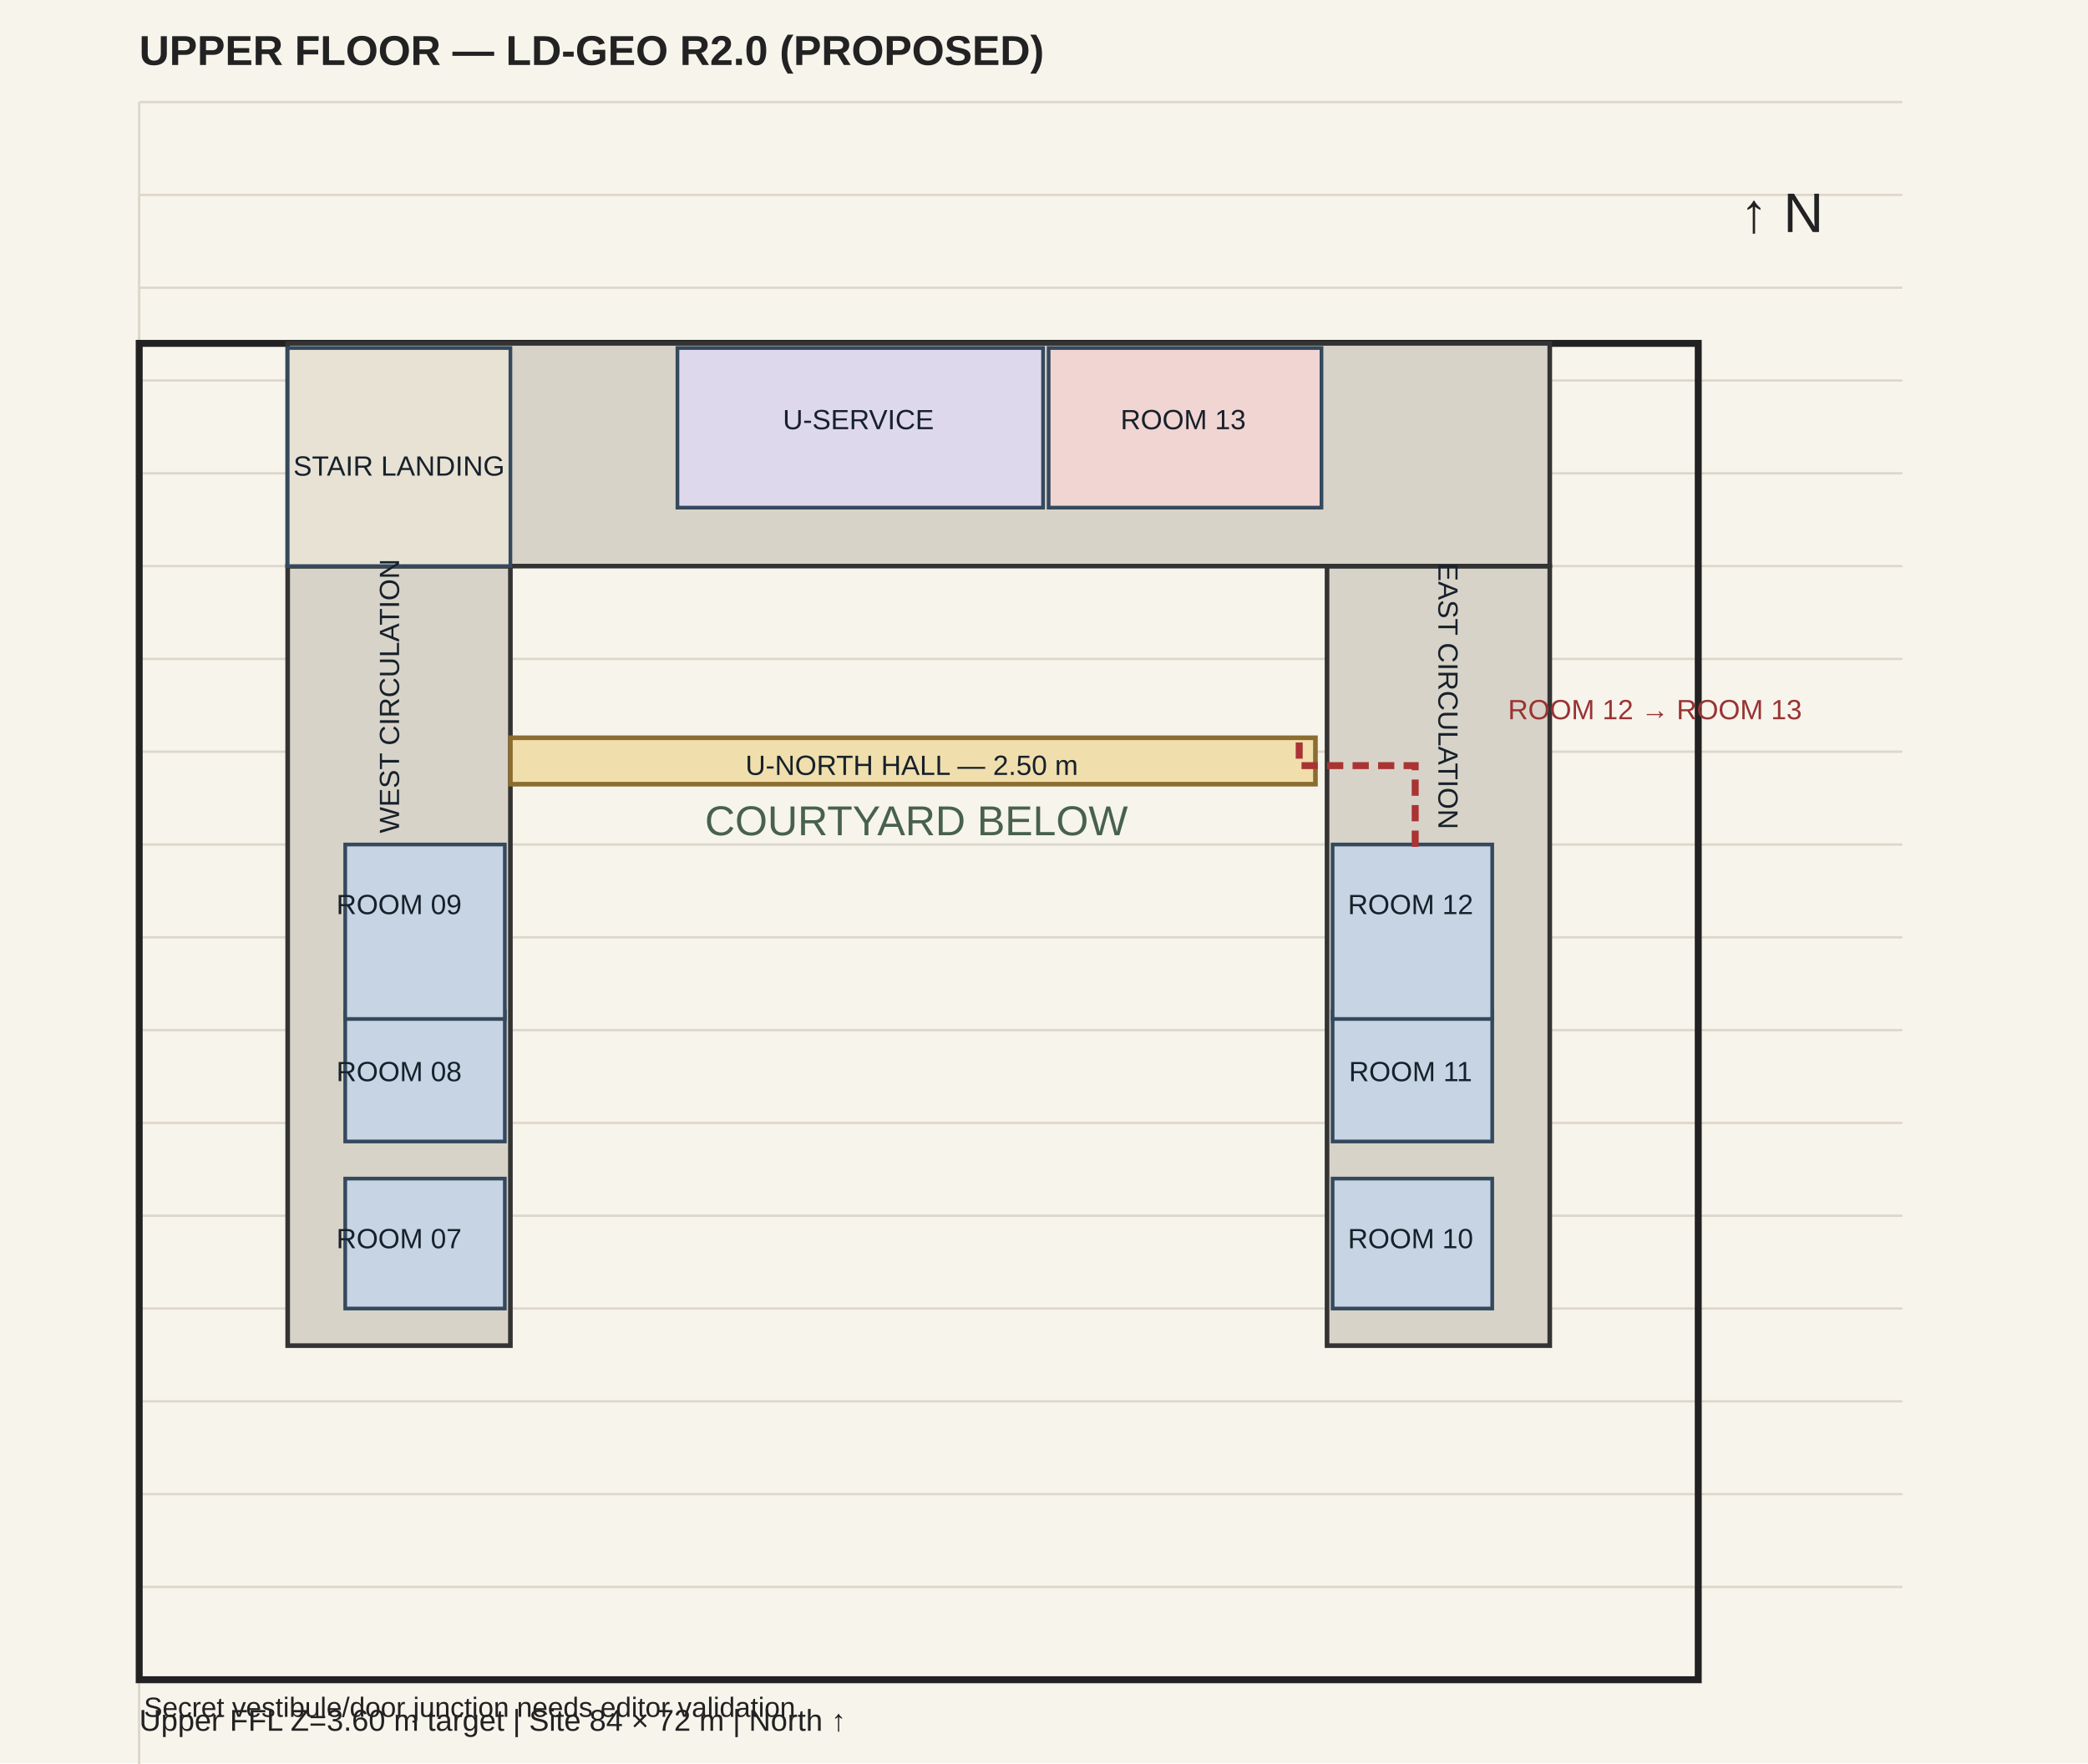
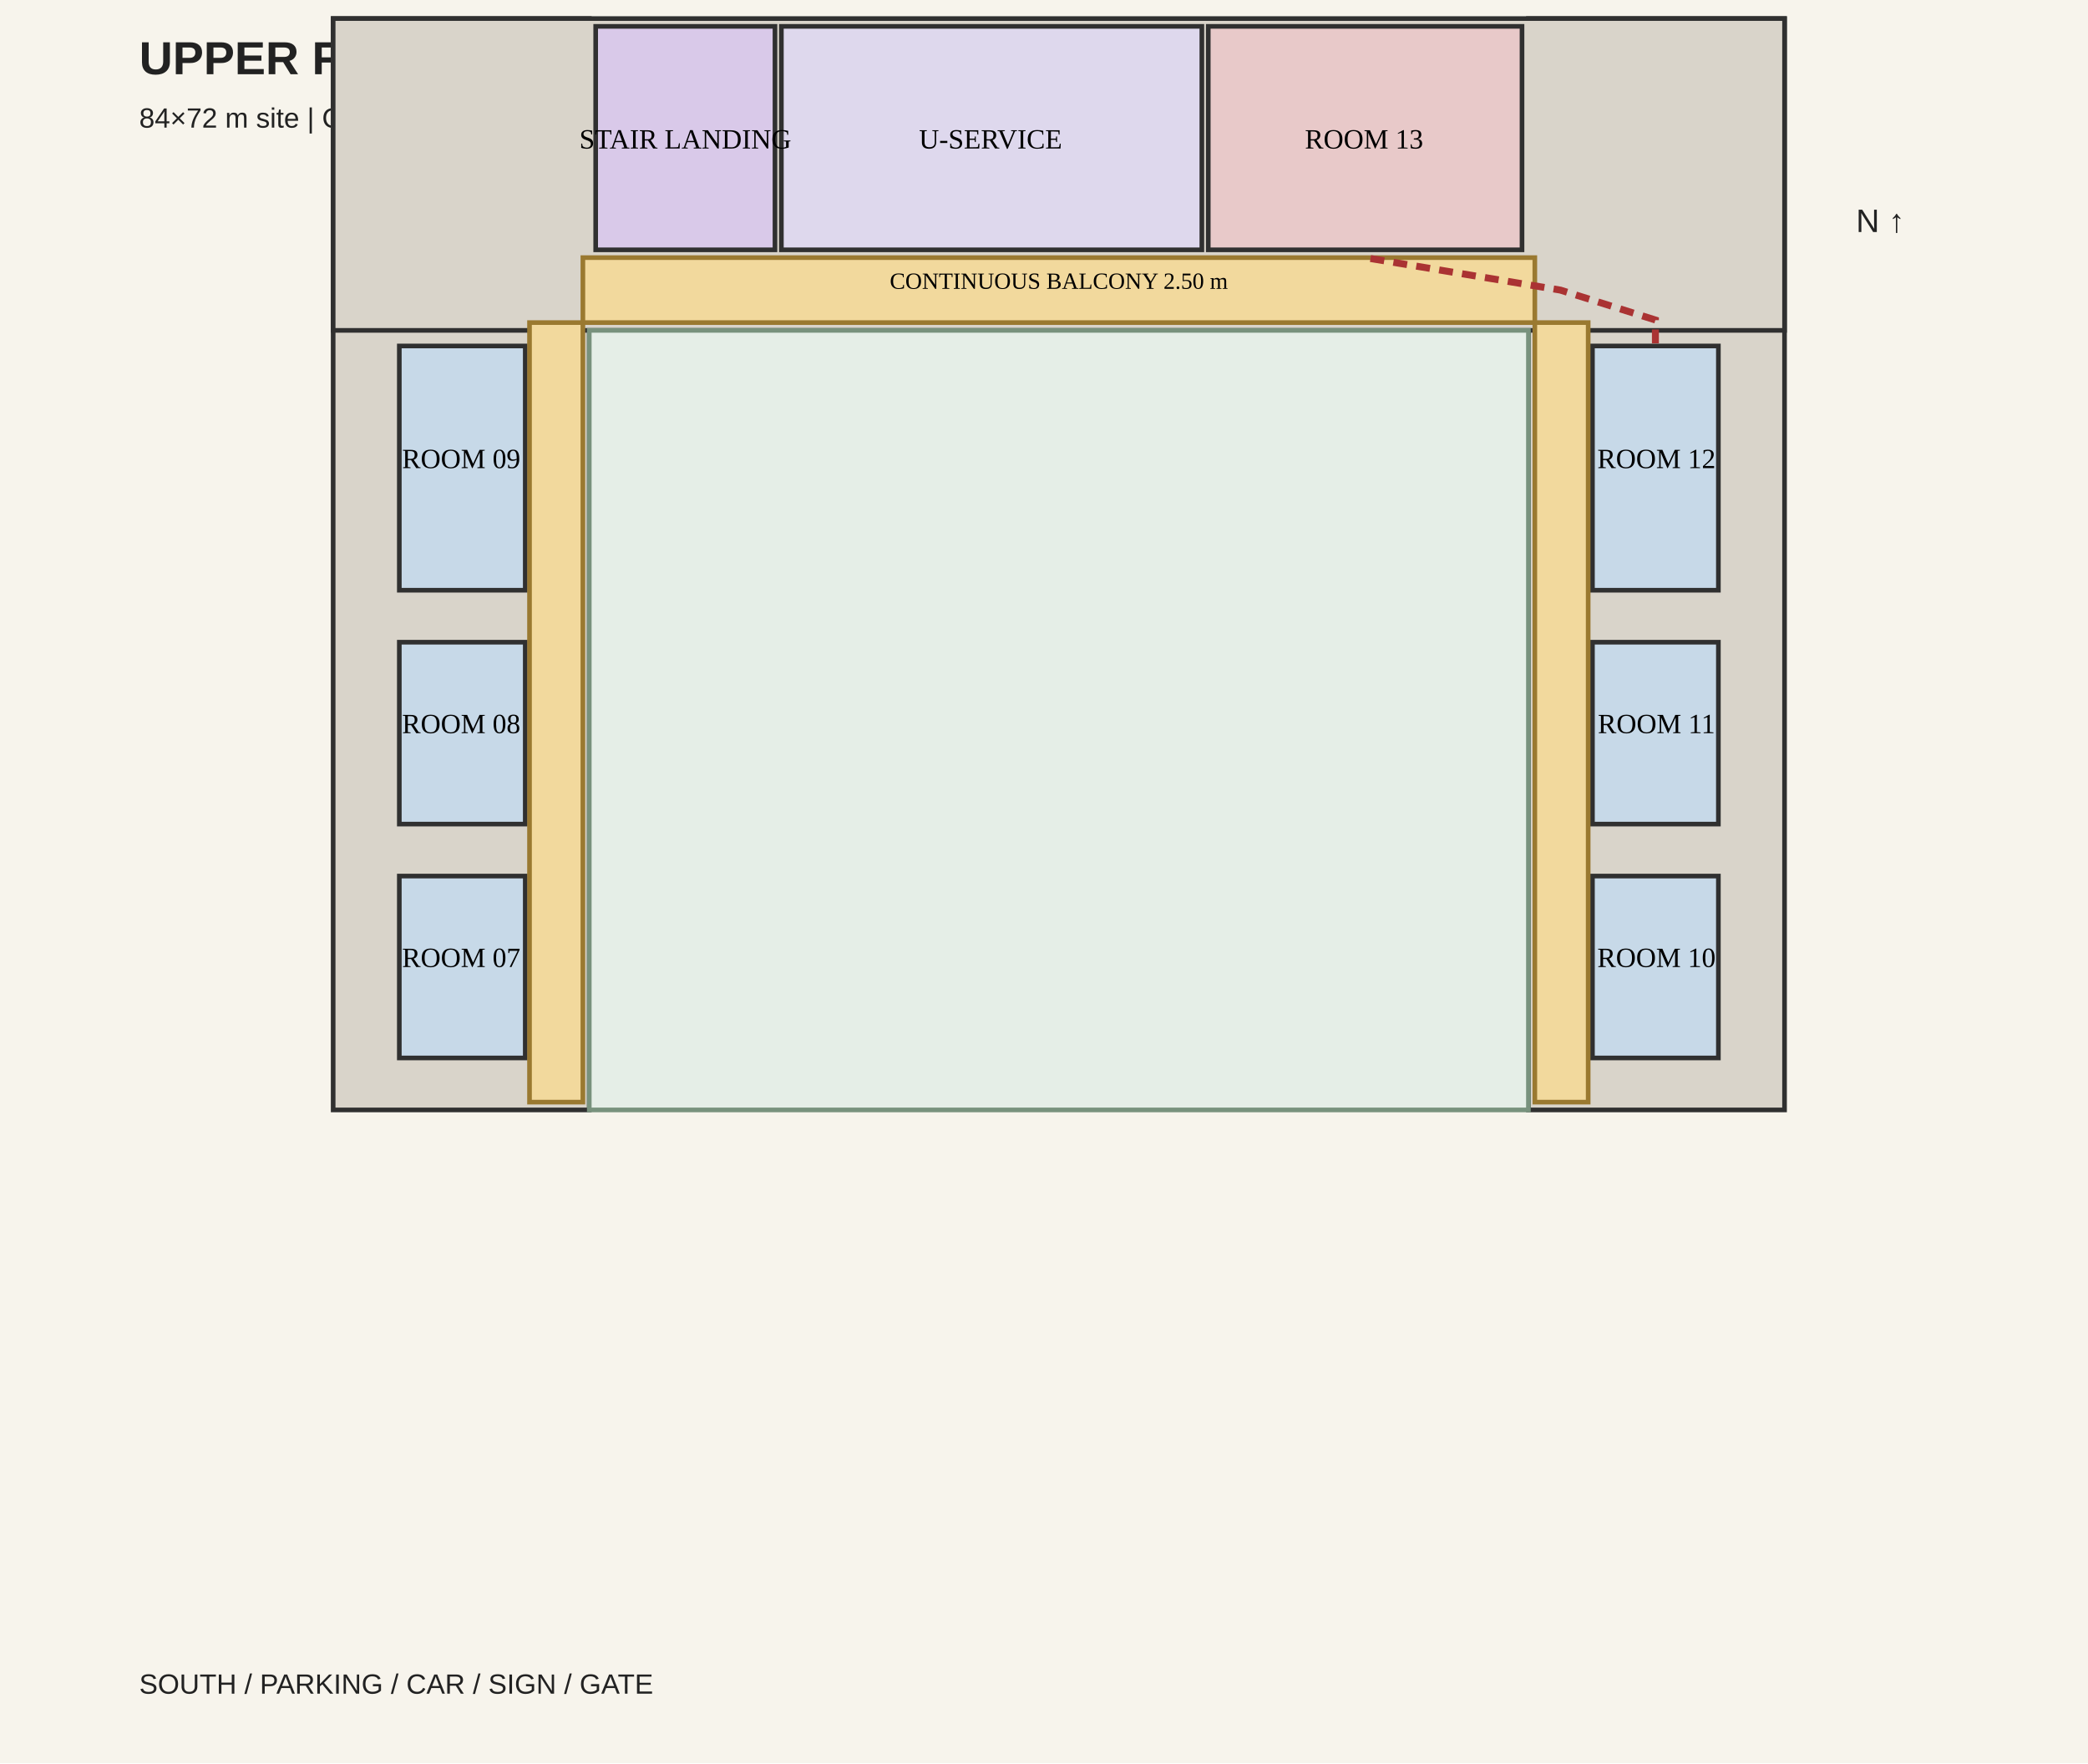
<svg xmlns="http://www.w3.org/2000/svg" width="900" height="760" viewBox="0 0 900 760">
-   <rect width="900" height="760" fill="#f7f4ec" />
-   <g stroke="#ddd7ca" stroke-width="1">
-     <path d="M60 44 H820" />
-     <path d="M60 84 H820" />
-     <path d="M60 124 H820" />
-     <path d="M60 164 H820" />
-     <path d="M60 204 H820" />
-     <path d="M60 244 H820" />
-     <path d="M60 284 H820" />
-     <path d="M60 324 H820" />
-     <path d="M60 364 H820" />
-     <path d="M60 404 H820" />
-     <path d="M60 444 H820" />
-     <path d="M60 484 H820" />
-     <path d="M60 524 H820" />
-     <path d="M60 564 H820" />
-     <path d="M60 604 H820" />
-     <path d="M60 644 H820" />
-     <path d="M60 684 H820" />
-     <path d="M60 44 V724" />
-     <path d="M60 84 V724" />
-     <path d="M60 124 V724" />
-     <path d="M60 164 V724" />
-     <path d="M60 204 V724" />
-     <path d="M60 244 V724" />
-     <path d="M60 284 V724" />
-     <path d="M60 324 V724" />
-     <path d="M60 364 V724" />
-     <path d="M60 404 V724" />
-     <path d="M60 444 V724" />
-     <path d="M60 484 V724" />
-     <path d="M60 524 V724" />
-     <path d="M60 564 V724" />
-     <path d="M60 604 V724" />
-     <path d="M60 644 V724" />
-     <path d="M60 684 V724" />
-     <path d="M60 724 V724" />
-     <path d="M60 764 V724" />
-     <path d="M60 804 V724" />
+   <rect width="100%" height="100%" fill="#f7f4ec" />
+   <g font-family="Arial,sans-serif" fill="#222">
+     <text x="60" y="32" font-size="20" font-weight="bold">UPPER FLOOR — LD-GEO R2.1</text>
+     <text x="60" y="55" font-size="12">84×72 m site | Origin SW | PROPOSED TARGET — NOT UEFN VERIFIED</text>
  </g>
-   <g font-family="Arial,sans-serif" fill="#222">
-     <text x="60" y="28" font-size="18" font-weight="bold">UPPER FLOOR — LD-GEO R2.0 (PROPOSED)</text>
-     <text x="60" y="746" font-size="13">Upper FFL Z=3.60 m target | Site 84 × 72 m | North ↑</text>
+   <rect x="143.6" y="8" width="110.4" height="470.4" fill="#d9d4ca" stroke="#303030" stroke-width="2" />
+   <rect x="658.8" y="8" width="110.4" height="470.4" fill="#d9d4ca" stroke="#303030" stroke-width="2" />
+   <rect x="143.6" y="8" width="625.6" height="134.4" fill="#d9d4ca" stroke="#303030" stroke-width="2" />
+   <rect x="254" y="142.4" width="404.8" height="336" fill="#e5eee7" stroke="#78927d" stroke-width="2" />
+   <rect x="172.12" y="377.6" width="54.28" height="78.4" fill="#c7d9e8" stroke="#303030" stroke-width="2" />
+   <text x="198.8" y="416.8" text-anchor="middle" font-size="12">ROOM 07</text>
+   <rect x="172.12" y="276.8" width="54.28" height="78.4" fill="#c7d9e8" stroke="#303030" stroke-width="2" />
+   <text x="198.8" y="316" text-anchor="middle" font-size="12">ROOM 08</text>
+   <rect x="172.12" y="149.12" width="54.28" height="105.28" fill="#c7d9e8" stroke="#303030" stroke-width="2" />
+   <text x="198.8" y="201.76" text-anchor="middle" font-size="12">ROOM 09</text>
+   <rect x="686.4" y="377.6" width="54.28" height="78.4" fill="#c7d9e8" stroke="#303030" stroke-width="2" />
+   <text x="714" y="416.8" text-anchor="middle" font-size="12">ROOM 10</text>
+   <rect x="686.4" y="276.8" width="54.28" height="78.4" fill="#c7d9e8" stroke="#303030" stroke-width="2" />
+   <text x="714" y="316" text-anchor="middle" font-size="12">ROOM 11</text>
+   <rect x="686.4" y="149.12" width="54.28" height="105.28" fill="#c7d9e8" stroke="#303030" stroke-width="2" />
+   <text x="714" y="201.76" text-anchor="middle" font-size="12">ROOM 12</text>
+   <rect x="228.24" y="139.04" width="23" height="336" fill="#f2d99d" stroke="#9a7930" stroke-width="2" />
+   <rect x="661.56" y="139.04" width="23" height="336" fill="#f2d99d" stroke="#9a7930" stroke-width="2" />
+   <rect x="251.24" y="111.04" width="410.32" height="28" fill="#f2d99d" stroke="#9a7930" stroke-width="2" />
+   <rect x="256.76" y="11.36" width="77.28" height="96.32" fill="#d9c9e9" stroke="#303030" stroke-width="2" />
+   <rect x="336.8" y="11.36" width="181.24" height="96.32" fill="#ded8ed" stroke="#303030" stroke-width="2" />
+   <rect x="520.8" y="11.36" width="135.24" height="96.32" fill="#e8c9c9" stroke="#303030" stroke-width="2" />
+   <g font-size="12" text-anchor="middle">
+     <text x="295.4" y="64">STAIR LANDING</text>
+     <text x="426.96" y="64">U-SERVICE</text>
+     <text x="587.96" y="64">ROOM 13</text>
  </g>
-   <rect x="60" y="148" width="672" height="576" fill="none" stroke="#222" stroke-width="3" />
-   <g fill="#d8d3c8" stroke="#333" stroke-width="2">
-     <rect x="124" y="244" width="96" height="336" />
-     <rect x="572" y="244" width="96" height="336" />
-     <rect x="124" y="148" width="544" height="96" />
-   </g>
-   <rect x="220" y="318" width="347" height="20" fill="#f0dfad" stroke="#8b6d2f" stroke-width="2" />
-   <g fill="#c6d4e3" stroke="#34495e" stroke-width="1.6">
-     <rect x="148.8" y="508" width="68.8" height="56" />
-     <rect x="148.8" y="436" width="68.8" height="56" />
-     <rect x="148.8" y="364" width="68.8" height="75.2" />
-     <rect x="574.4" y="508" width="68.8" height="56" />
-     <rect x="574.4" y="436" width="68.8" height="56" />
-     <rect x="574.4" y="364" width="68.8" height="75.2" />
-     <rect x="292" y="150" width="157.6" height="68.8" fill="#ded8ed" />
-     <rect x="452" y="150" width="117.6" height="68.8" fill="#f1d5d2" />
-     <rect x="124" y="150" width="96" height="94" fill="#e8e2d5" />
-   </g>
-   <g font-family="Arial,sans-serif" font-size="12" text-anchor="middle" fill="#17212b">
-     <text x="172" y="538">ROOM 07</text>
-     <text x="172" y="466">ROOM 08</text>
-     <text x="172" y="394">ROOM 09</text>
-     <text x="608" y="538">ROOM 10</text>
-     <text x="608" y="466">ROOM 11</text>
-     <text x="608" y="394">ROOM 12</text>
-     <text x="370" y="185">U-SERVICE</text>
-     <text x="510" y="185">ROOM 13</text>
-     <text x="172" y="205">STAIR LANDING</text>
-     <text x="393" y="334" font-size="12">U-NORTH HALL — 2.50 m</text>
-     <text x="395" y="360" font-size="18" fill="#47614d">COURTYARD BELOW</text>
-     <text x="172" y="300" transform="rotate(-90 172 300)">WEST CIRCULATION</text>
-     <text x="620" y="300" transform="rotate(90 620 300)">EAST CIRCULATION</text>
-   </g>
-   <path d="M610 365 L610 330 L560 330 L560 318" fill="none" stroke="#a33" stroke-width="3" stroke-dasharray="7 4" />
-   <text x="650" y="310" font-family="Arial" font-size="12" fill="#933">ROOM 12 → ROOM 13</text>
-   <g font-family="Arial,sans-serif" fill="#222">
-     <text x="750" y="100" font-size="24">↑ N</text>
-     <text x="62" y="740" font-size="12">Secret vestibule/door junction needs editor validation</text>
+   <path d="M713.54 148 L713.54 137.92 L672.6 125.04 L588.42 111.04" fill="none" stroke="#a33" stroke-width="3" stroke-dasharray="6 4" />
+   <text x="456.4" y="124.48" text-anchor="middle" font-size="10">CONTINUOUS BALCONY 2.50 m</text>
+   <g font-family="Arial" font-size="14" fill="#222">
+     <text x="800" y="100">N ↑</text>
+     <text x="60" y="730" font-size="12">SOUTH / PARKING / CAR / SIGN / GATE</text>
  </g>
</svg>
